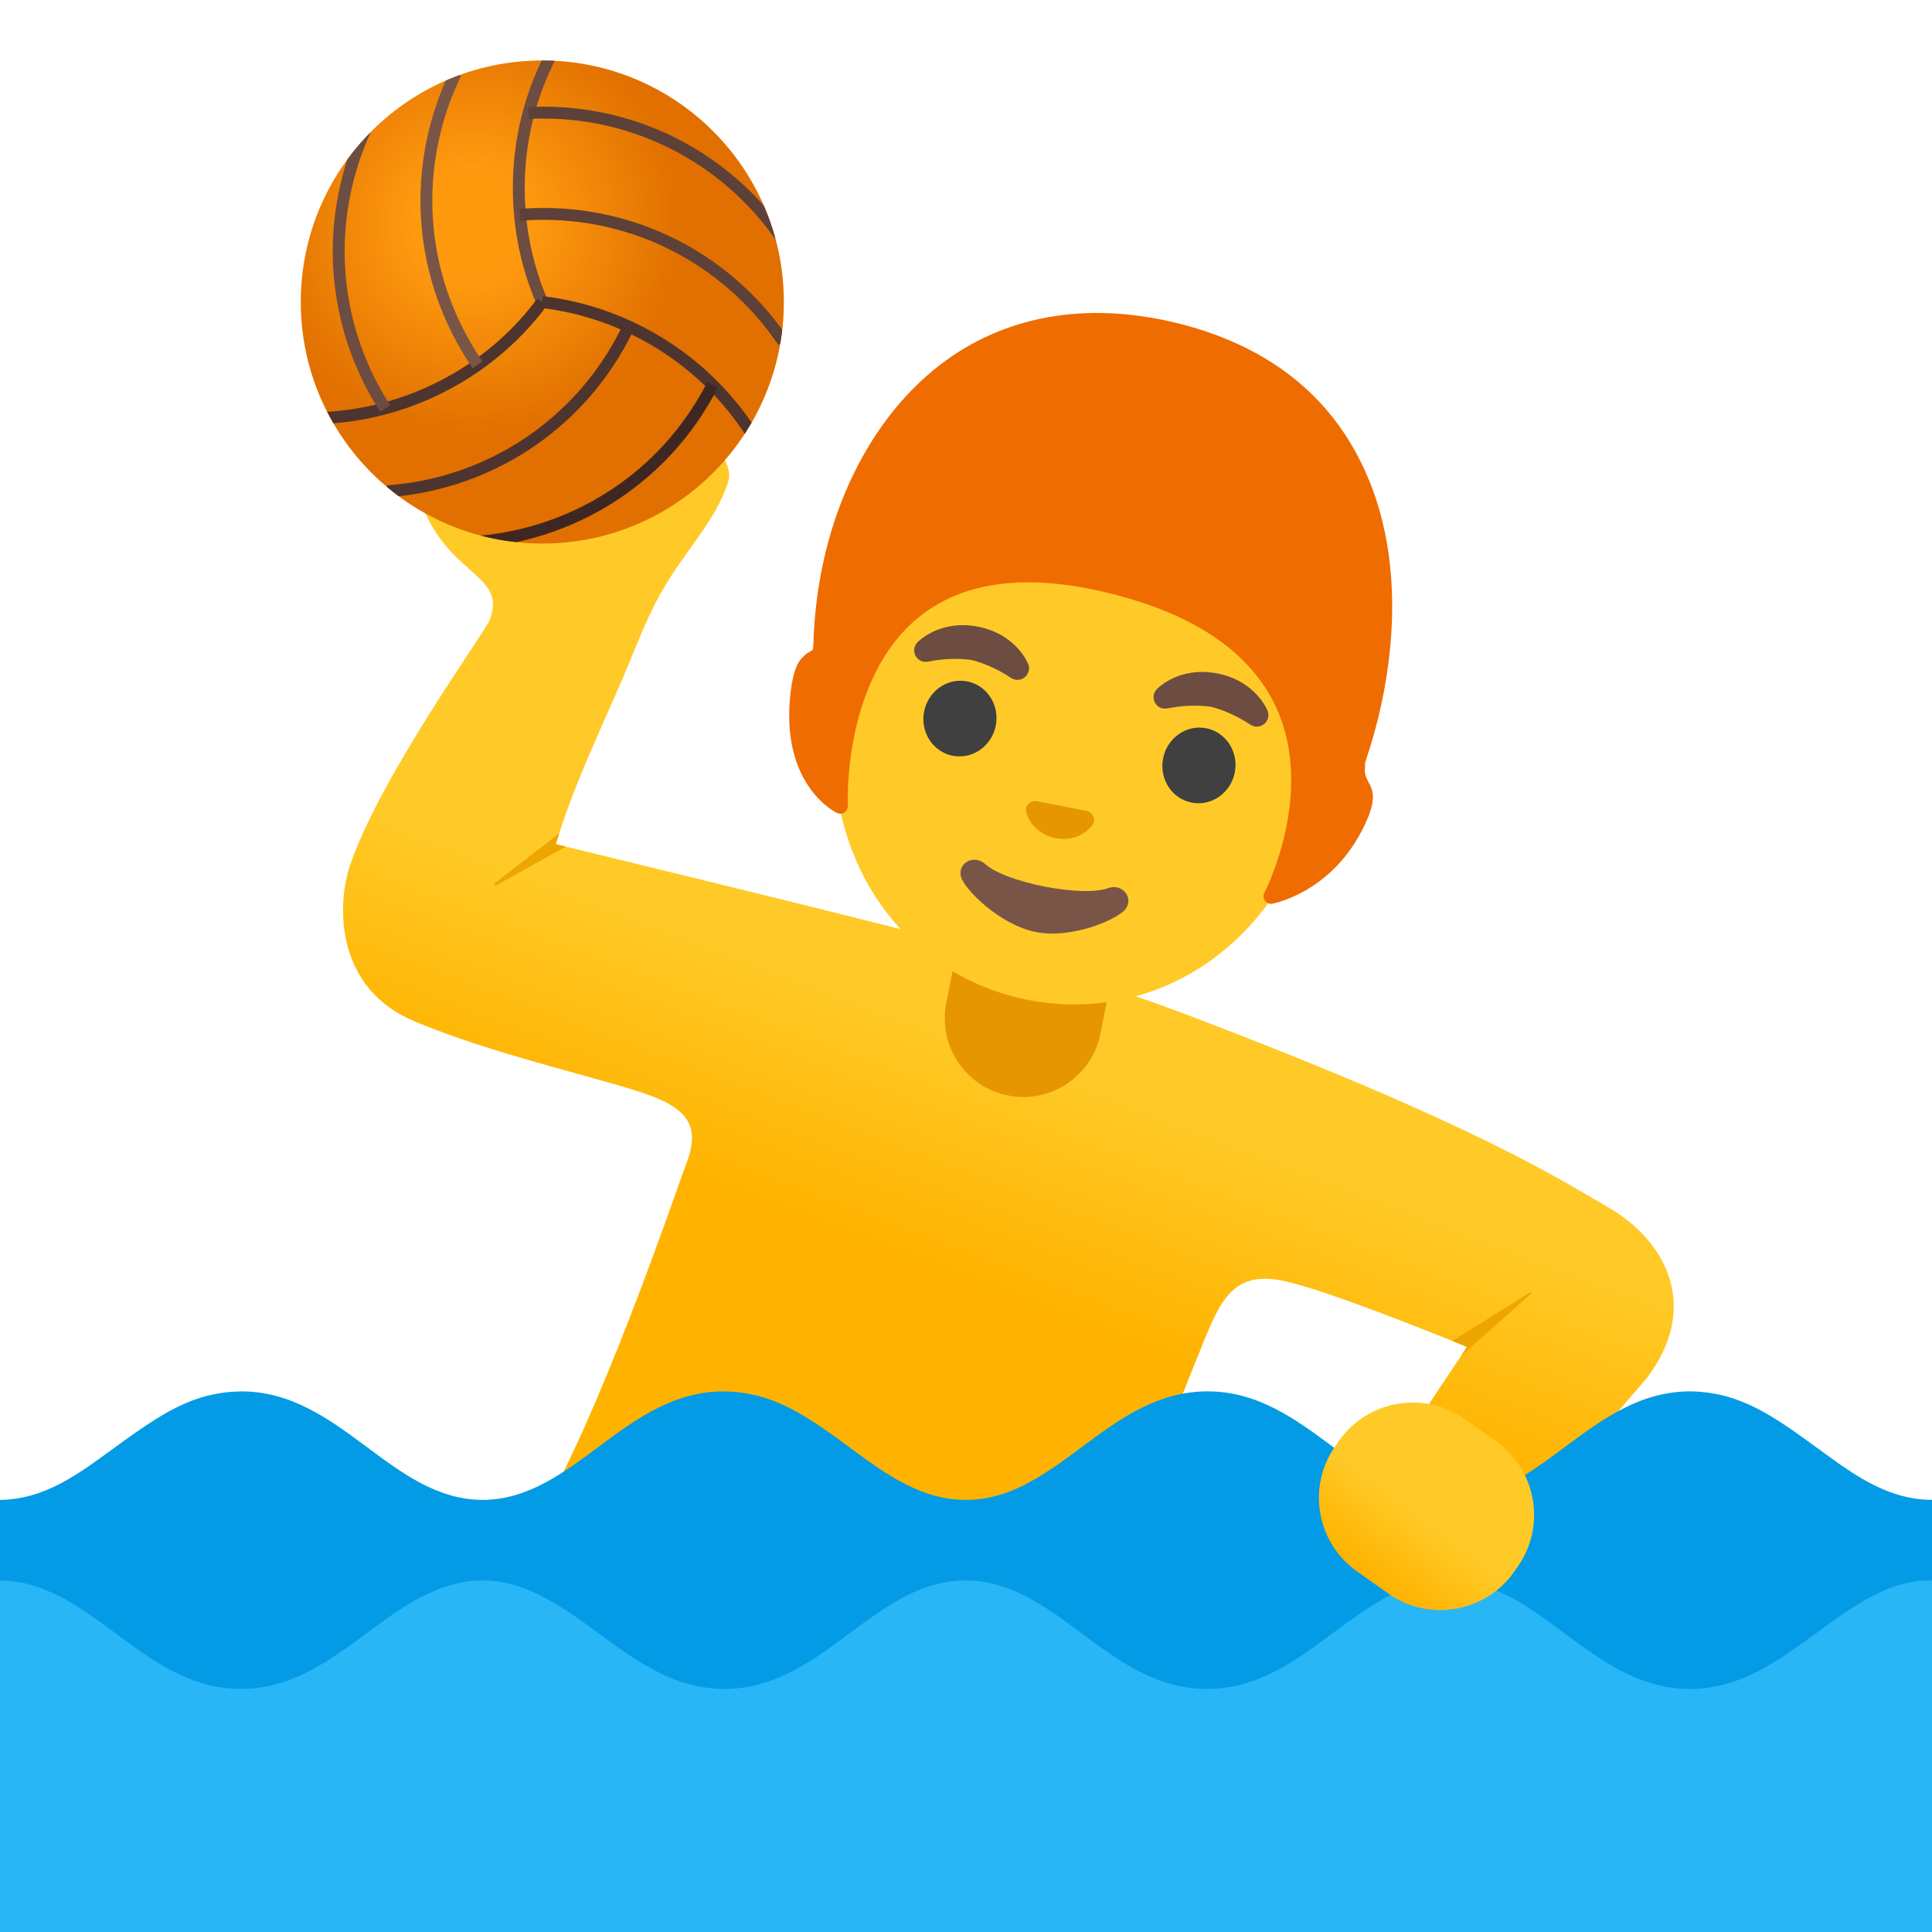
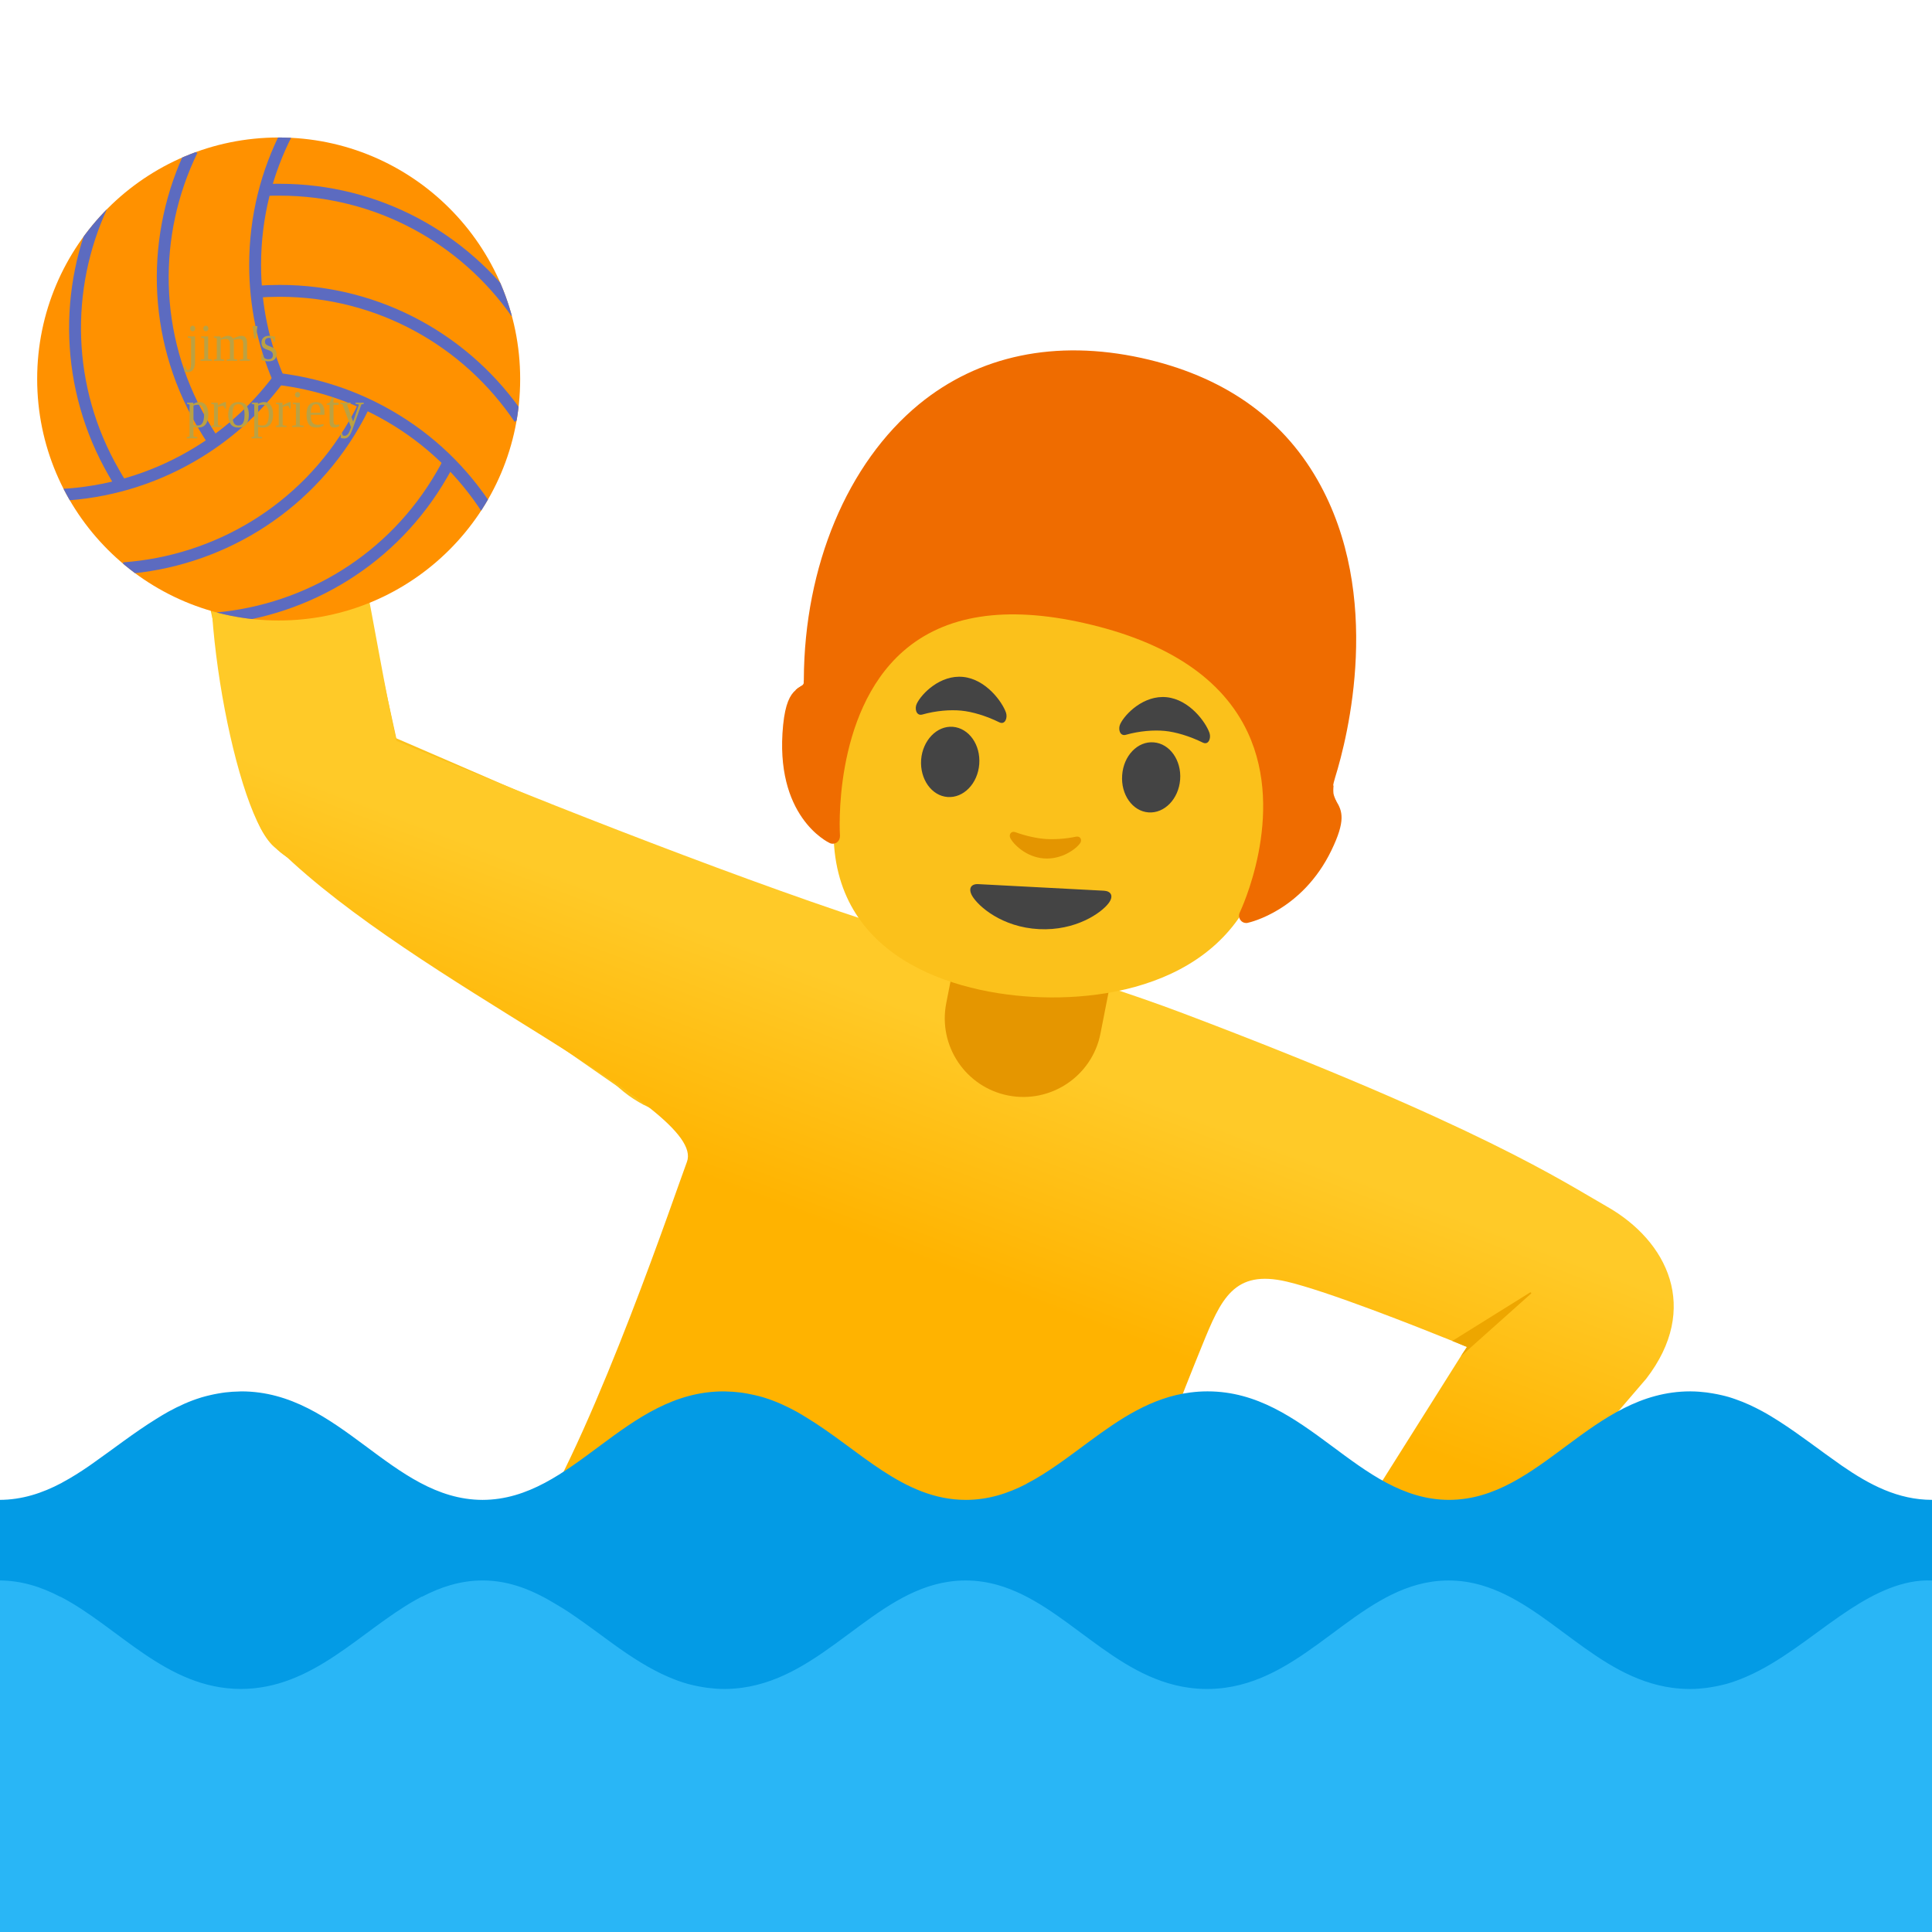
<svg xmlns="http://www.w3.org/2000/svg" xmlns:xlink="http://www.w3.org/1999/xlink" version="1.1" id="Layer_1" x="0px" y="0px" viewBox="0 0 128 128" style="enable-background:new 0 0 128 128;" xml:space="preserve">
-   <defs id="defs23" />
+   <defs id="defs23">
+     <clipPath id="b">
+       <use xlink:href="#a" overflow="visible" id="use18" />
+     </clipPath>
+     <circle id="a" cx="28.56" cy="23.97" r="16" />
+     <clipPath id="b-3">
+       <use xlink:href="#a-7" overflow="visible" id="use18-6" />
+     </clipPath>
+     <circle id="a-7" cx="28.56" cy="23.97" r="16" />
+   </defs>
  <linearGradient id="body_1_" gradientUnits="userSpaceOnUse" x1="60.452" y1="44.724" x2="71.336" y2="73.468" gradientTransform="matrix(1 0 0 -1 0 128)">
    <stop offset="0" style="stop-color:#FFB300" id="stop1" />
    <stop offset="0.5" style="stop-color:#FFCA28" id="stop2" />
  </linearGradient>
-   <path id="body" style="fill:url(#body_1_);" d="M109.07,91.34c-0.09,0.12-10.18,11.85-10.18,11.85l-7.23-5.65l5.12-7.68l0.41-0.62  c0,0-0.36-0.15-0.97-0.4c-2.33-0.94-8.28-3.3-10.97-3.93c-3.5-0.82-4.35,1.14-5.61,4.24c-2.73,6.69-6.25,16.3-6.25,16.3  c-12.53-1.42-25.42-3.77-38.02-4.32c4.24-6.87,9.39-22.16,10.14-24.15c1.36-3.59-1.52-4.22-6.26-5.56  c-3.47-0.98-7.74-2.08-11.76-3.74c-5.25-2.17-5.24-7.69-4.25-10.5c2.09-5.95,8.86-15.24,9.2-16.1c1.13-2.9-2.37-2.9-4.25-7.06  c-0.81-1.81-0.02-3.47,1-5.17c1.25-2.08,3.77-3.01,6.17-3.38c2.42-0.36,4.97-0.29,7.19,0.72c0.47,0.22,1.1,0.42,1.5,0.77  c0.36,0.33,0.41,0.71,0.87,0.91c0.58,0.25,1.17-0.05,1.77,0.35c0.46,0.31,0.8,0.81,0.95,1.33c0.27,0.87,0.87,1.52,0.6,2.38  c-0.83,2.67-3.04,4.72-4.6,7.62c-0.97,1.79-1.66,3.72-2.47,5.59c-1.43,3.3-3.02,6.63-4.12,10.07c-0.08,0.24-0.16,0.48-0.23,0.72  c0,0,0.24,0.06,0.67,0.16c2.71,0.67,13.06,3.17,20,4.92c7.36,1.85,13.93,3.5,20.88,6.12c19.72,7.46,25.23,11.18,28.08,12.8  C110.49,82.22,112.66,86.68,109.07,91.34z" />
-   <path id="tone" style="fill:#EDA600;" d="M37.49,56.09l-4.64,2.58c-0.04,0.02-0.09,0.01-0.12-0.03c-0.02-0.04-0.01-0.09,0.03-0.11  l4.29-3.32c-0.08,0.24-0.16,0.48-0.23,0.72C36.82,55.93,37.06,55.99,37.49,56.09z" />
+   <g fill="#fbc11b" id="g3" transform="translate(-6.537015,-5.243492)" style="enable-background:new 0 0 128 128">
+     <path d="m 31.04,53.4 -5.32,8.71 23.49,16.34 7.24,-14.06 z" id="path1" />
+     <circle cx="28.4" cy="57.72" transform="rotate(-16.403,28.407,57.722)" id="ellipse1" r="5.17" />
+     <path d="m 28.71,35.51 -10,2.04 4.72,21.52 9.99,-2.05 z" id="path2" />
+     <path d="m 14.35,30.2 -0.2,0.25 c -2.23,2.79 -1.78,6.87 1.01,9.1 l 2.86,2.28 c 2.79,2.23 6.87,1.78 9.1,-1.01 l 0.2,-0.25 c 2.23,-2.79 1.78,-6.87 -1.01,-9.1 l -2.86,-2.28 c -2.79,-2.24 -6.87,-1.78 -9.1,1.01 z" id="path3" />
+     <circle cx="52.83" cy="71.42" transform="rotate(-62.774,52.83,71.421)" id="ellipse3" r="7.91" />
+   </g>
+   <path id="body" style="fill:url(#body_1_)" d="m 109.07,91.34 c -0.09,0.12 -10.18,11.85 -10.18,11.85 L 91.218,98.689 96.78,89.86 97.19,89.24 c 0,0 -0.36,-0.15 -0.97,-0.4 -2.33,-0.94 -8.28,-3.3 -10.97,-3.93 -3.5,-0.82 -4.35,1.14 -5.61,4.24 -2.73,6.69 -6.25,16.3 -6.25,16.3 C 60.86,104.03 47.97,101.68 35.37,101.13 39.61,94.26 44.76,78.97 45.51,76.98 46.87,73.39 27.597,65.179 18.511,56.315 15.905,55.336 12.862,39.988 14.335,33.871 c 1.117,-4.64 6.296,-0.404 7.795,-1.114 1.368,-0.648 2.545,9.206 4.139,16.332 C 33.52,52.149 47.857,57.853 57.49,61.01 c 7.36,1.85 13.93,3.5 20.88,6.12 19.72,7.46 25.23,11.18 28.08,12.8 4.04,2.29 6.21,6.75 2.62,11.41 z" />
  <path id="neck_1_" style="fill:#E59600;" d="M66.8,72.58L66.8,72.58c-2.82-0.55-4.66-3.29-4.11-6.11l0.92-4.69l10.22,2l-0.92,4.69  C72.36,71.29,69.62,73.13,66.8,72.58z" />
-   <g id="ball_1_">
-     <g id="g16">
-       <circle style="fill:#FF9100;" cx="35.93" cy="20.01" r="16" id="circle2" />
-       <radialGradient id="SVGID_1_" cx="31.241" cy="113.134" r="17.651" gradientTransform="matrix(1 0 0 -1 0 128)" gradientUnits="userSpaceOnUse">
-         <stop offset="0.209" style="stop-color:#FFA726" id="stop3" />
-         <stop offset="0.792" style="stop-color:#B33F00" id="stop4" />
-       </radialGradient>
-       <circle style="opacity:0.4;fill:url(#SVGID_1_);enable-background:new    ;" cx="35.93" cy="20.01" r="16" id="circle4" />
-       <g id="g15">
-         <g id="g14">
-           <defs id="defs4">
-             <circle id="SVGID_2_" cx="35.93" cy="20.01" r="16" />
-           </defs>
-           <clipPath id="SVGID_3_">
-             <use xlink:href="#SVGID_2_" style="overflow:visible;" id="use4" />
-           </clipPath>
-           <g style="clip-path:url(#SVGID_3_);" clip-path="url(#SVGID_3_)" id="g13">
-             <g id="g6">
-               <path style="fill:none;stroke:#6D4C41;stroke-width:0.787;" d="M35.92,20.02c-1-2.32-1.55-4.88-1.55-7.57        c0-3.17,0.77-6.16,2.13-8.79" id="path4" />
-               <path style="fill:none;stroke:#5D4037;stroke-width:0.787;" d="M35.01,7.49c0.32-0.02,0.65-0.03,0.98-0.03        c6.49,0,12.22,3.22,15.69,8.15" id="path5" />
-               <path style="fill:none;stroke:#5D4037;stroke-width:0.787;" d="M34.45,14.23c0.51-0.04,1.02-0.06,1.54-0.06        c6.62,0,12.46,3.35,15.9,8.46" id="path6" />
-             </g>
-             <g id="g9">
-               <path style="fill:none;stroke:#4E342E;stroke-width:0.787;" d="M35.9,20.01c2.51,0.3,5.01,1.1,7.33,2.44        c2.74,1.58,4.95,3.75,6.55,6.24" id="path7" />
-               <path style="fill:none;stroke:#3E2723;stroke-width:0.787;" d="M47.21,25.5c-0.15,0.29-0.3,0.58-0.47,0.86        c-3.24,5.62-8.9,8.97-14.9,9.52" id="path8" />
-               <path style="fill:none;stroke:#4E342E;stroke-width:0.787;" d="M41.65,21.64c-0.22,0.46-0.46,0.92-0.72,1.37        c-3.31,5.73-9.13,9.11-15.27,9.54" id="path9" />
-             </g>
-             <g id="g12">
-               <path style="fill:none;stroke:#4E342E;stroke-width:0.787;" d="M35.92,20.01c-1.51,2.03-3.45,3.79-5.78,5.13        c-2.75,1.58-5.72,2.41-8.68,2.55" id="path10" />
-               <path style="fill:none;stroke:#6D4C41;stroke-width:0.787;" d="M25.52,27.06c-0.18-0.27-0.35-0.55-0.51-0.83        c-3.24-5.62-3.32-12.19-0.79-17.67" id="path11" />
-               <path style="fill:none;stroke:#795548;stroke-width:0.787;" d="M31.64,24.17c-0.29-0.42-0.56-0.85-0.82-1.31        c-3.31-5.73-3.32-12.47-0.63-18" id="path12" />
-             </g>
-           </g>
-         </g>
-       </g>
-     </g>
-   </g>
  <g id="g23-6" style="display:inline" transform="translate(0,3.8866667e-4)">
    <path id="water_x5F_top_1_-7" style="fill:#039be5" d="M -0.051,128 H 128.01 l -2.3e-4,-28.631 c -2.265,0 -4.153,-1.001 -5.971,-2.256 -0.034,-0.024 -0.068,-0.049 -0.102,-0.072 -1.343,-0.935 -2.663,-1.977 -4.061,-2.873 -0.369,-0.236 -0.742,-0.465 -1.125,-0.672 -0.561,-0.302 -1.136,-0.573 -1.74,-0.783 -0.162,-0.057 -0.324,-0.114 -0.49,-0.162 -0.151,-0.044 -0.305,-0.081 -0.459,-0.117 -0.196,-0.047 -0.396,-0.085 -0.598,-0.119 -0.133,-0.022 -0.265,-0.046 -0.4,-0.062 -0.332,-0.041 -0.67,-0.068 -1.02,-0.07 -0.015,-9.5e-5 -0.03,-0.002 -0.045,-0.002 -0.003,3e-6 -0.006,-8e-6 -0.01,0 -6.563,0 -9.923,7.174 -15.98,7.189 -0.003,8e-6 -0.006,-5e-6 -0.01,0 -0.003,-5e-6 -0.006,8e-6 -0.01,0 -6.047,-0.016 -9.418,-7.189 -15.98,-7.189 -0.003,0 -0.006,-4e-6 -0.01,0 -0.003,-4e-6 -0.006,0 -0.01,0 -0.387,0 -0.761,0.027 -1.127,0.074 -2.584,0.331 -4.674,1.757 -6.693,3.248 -1.375,1.012 -2.717,2.053 -4.16,2.799 v 0.008 c -1.237,0.64 -2.548,1.061 -4.02,1.061 -4.165,0 -7.07,-3.354 -10.596,-5.479 -0.193,-0.117 -0.383,-0.237 -0.58,-0.346 -0.688,-0.377 -1.399,-0.707 -2.154,-0.941 -0.03,-0.009 -0.06,-0.02 -0.09,-0.029 -0.206,-0.062 -0.417,-0.112 -0.629,-0.16 -0.139,-0.032 -0.28,-0.06 -0.422,-0.086 -0.165,-0.029 -0.33,-0.058 -0.5,-0.078 -0.313,-0.038 -0.631,-0.062 -0.959,-0.066 -0.024,-1.94e-4 -0.046,-0.004 -0.07,-0.004 -0.007,0 -0.013,-1.5e-5 -0.02,0 -0.007,-1.5e-5 -0.015,0 -0.021,0 -6.563,0 -9.921,7.174 -15.979,7.189 -6.047,-0.016 -9.418,-7.189 -15.98,-7.189 -0.007,0 -0.013,-1.5e-5 -0.02,0 -0.007,-1.5e-5 -0.015,0 -0.021,0 -0.026,0 -0.05,0.006 -0.076,0.006 -0.326,0.004 -0.646,0.027 -0.957,0.064 -0.157,0.019 -0.311,0.046 -0.465,0.072 -0.161,0.028 -0.321,0.059 -0.479,0.096 -0.205,0.047 -0.408,0.097 -0.607,0.156 -0.024,0.007 -0.048,0.016 -0.072,0.023 -0.748,0.23 -1.452,0.555 -2.133,0.926 -0.275,0.15 -0.541,0.317 -0.809,0.482 -1.47,0.91 -2.85,1.995 -4.25,2.977 -0.072,0.051 -0.144,0.103 -0.217,0.152 -0.57,0.392 -1.148,0.758 -1.742,1.076 -0.025,0.013 -0.048,0.03 -0.072,0.043 -1.267,0.669 -2.61,1.115 -4.121,1.115 z" />
    <path id="water_x5F_bottom_1_-5" style="display:inline;fill:#29b6f6" d="M -0.061,128 H 144 l -0.029,-16.1 c -6.57,0 -10.158,-6.946 -16,-7.189 -1.902,-0.079 -3.742,0.829 -5.387,1.898 -0.006,0.004 -0.013,0.008 -0.019,0.012 -1.983,1.293 -3.864,2.934 -6.002,4.053 -0.288,0.15 -0.58,0.293 -0.879,0.42 -0.422,0.181 -0.853,0.344 -1.301,0.469 -0.07,0.019 -0.141,0.035 -0.211,0.053 -0.274,0.07 -0.554,0.125 -0.84,0.17 -0.084,0.013 -0.168,0.028 -0.254,0.039 -0.357,0.045 -0.721,0.076 -1.098,0.076 h -0.006 -0.004 c -0.409,0 -0.806,-0.03 -1.191,-0.082 -0.001,-1.8e-4 -0.003,1.8e-4 -0.004,0 -5.029,-0.689 -8.191,-5.523 -12.643,-6.799 -0.343,-0.098 -0.693,-0.176 -1.053,-0.229 -0.361,-0.053 -0.729,-0.08 -1.109,-0.08 -0.377,0 -0.744,0.028 -1.102,0.08 -5.03,0.734 -8.281,6.287 -13.699,7.027 -0.387,0.053 -0.785,0.082 -1.195,0.082 h -0.004 c -0.409,0 -0.806,-0.03 -1.191,-0.082 -0.001,-1.8e-4 -0.003,1.8e-4 -0.004,0 -5.029,-0.689 -8.191,-5.523 -12.643,-6.799 -0.343,-0.098 -0.693,-0.176 -1.053,-0.229 -0.361,-0.053 -0.729,-0.08 -1.109,-0.08 -0.377,0 -0.744,0.028 -1.102,0.08 -5.03,0.734 -8.281,6.287 -13.699,7.027 -0.387,0.053 -0.785,0.082 -1.195,0.082 h -0.004 c -0.377,-3.8e-4 -0.741,-0.031 -1.098,-0.076 -0.088,-0.011 -0.175,-0.025 -0.262,-0.039 -0.283,-0.044 -0.562,-0.101 -0.834,-0.17 -0.068,-0.017 -0.138,-0.032 -0.205,-0.051 -0.444,-0.123 -0.871,-0.284 -1.289,-0.463 -0.311,-0.132 -0.615,-0.281 -0.914,-0.438 -1.26,-0.662 -2.43,-1.506 -3.582,-2.361 -0.725,-0.538 -1.45,-1.057 -2.184,-1.547 -0.225,-0.15 -0.456,-0.282 -0.684,-0.422 -1.512,-0.926 -3.096,-1.623 -4.939,-1.623 -1.476,0 -2.789,0.438 -4.031,1.084 v -0.016 c -0.13,0.068 -0.258,0.139 -0.387,0.211 -3.683,2.061 -6.811,5.9 -11.602,5.91 -4.958,-0.011 -8.096,-4.114 -11.951,-6.111 v 0.012 c -1.252,-0.656 -2.58,-1.09 -4.07,-1.09 z" />
  </g>
  <path id="tone_1_" style="fill:#EDA600;" d="M101.44,85.65c0.02,0.02,0.01,0.04-0.01,0.06l-4.65,4.15l0.41-0.62  c0,0-0.36-0.15-0.97-0.4l5.15-3.21C101.4,85.62,101.43,85.62,101.44,85.65z" />
-   <path id="head" style="fill:#FFCA28;" d="M76.17,25.19L76.17,25.19L76.17,25.19c-8.39-1.64-17.91,5.8-20.44,18.71  c-2.52,12.84,4.24,20.75,12.39,22.35s17.4-3.18,19.91-16.02C90.56,37.32,84.55,26.83,76.17,25.19z" />
-   <g id="eyes">
-     <ellipse transform="matrix(0.1924 -0.9813 0.9813 0.1924 4.6423 100.8578)" style="fill:#404040;" cx="63.6" cy="47.61" rx="2.51" ry="2.42" id="ellipse16" />
-     <ellipse transform="matrix(0.1924 -0.9813 0.9813 0.1924 14.3866 118.9099)" style="fill:#404040;" cx="79.44" cy="50.71" rx="2.51" ry="2.42" id="ellipse17" />
-   </g>
-   <path id="mouth" style="fill:#795548;" d="M73.39,58.85c-1.71,0.61-6.75-0.38-8.1-1.59c-0.78-0.7-1.84-0.07-1.63,0.8  c0.21,0.86,2.59,3.22,4.97,3.69s5.44-0.83,5.96-1.55C75.1,59.47,74.37,58.49,73.39,58.85z" />
-   <path id="nose" style="fill:#E59600;" d="M72.2,53.81c-0.05-0.03-0.1-0.05-0.15-0.07l-3.41-0.67c-0.05,0-0.11,0-0.16,0.01  c-0.33,0.06-0.57,0.35-0.49,0.72c0.08,0.37,0.57,1.46,1.94,1.73c1.37,0.27,2.23-0.56,2.45-0.87C72.59,54.35,72.48,54,72.2,53.81z" />
-   <g id="swimming_x5F_cap" style="fill:#ef6c00;fill-opacity:1">
-     <radialGradient id="SVGID_4_" cx="72.26" cy="87.692" r="19.774" gradientTransform="matrix(1 0 0 -1 0 128)" gradientUnits="userSpaceOnUse">
-       <stop offset="0" style="stop-color:#00BFA5" id="stop17" />
-       <stop offset="1" style="stop-color:#00AB94" id="stop18" />
-     </radialGradient>
-     <path style="fill:#ef6c00;fill-opacity:1" d="M90.61,51.72c0.42,0.7,0.64,1.35-0.41,3.36c-2.11,4.04-5.74,4.76-5.9,4.79   c-0.03,0.01-0.06,0.01-0.09,0.01c-0.16,0-0.31-0.07-0.4-0.2c-0.12-0.16-0.13-0.36-0.04-0.53c0.03-0.07,3.37-6.53,0.81-12.21   c-1.66-3.68-5.41-6.26-11.17-7.66c-5.42-1.32-9.66-0.77-12.61,1.67c-4.99,4.13-4.64,12.35-4.63,12.43c0,0.18-0.08,0.35-0.23,0.45   c-0.14,0.09-0.33,0.11-0.49,0.03s-3.82-1.91-3.06-8.09c0.18-1.44,0.52-2.03,0.92-2.35c0.12-0.11,0.25-0.19,0.38-0.26   c0.17-0.09,0.2-0.11,0.2-0.4v-0.05c0.2-7.7,3.33-14.63,8.38-18.53c4.21-3.24,9.56-4.22,15.48-2.83c5.57,1.32,9.62,4.19,12.03,8.54   c4.41,7.95,1.72,17.5,0.79,20.23C90.23,51.12,90.4,51.38,90.61,51.72z" id="path18" />
-     <path style="fill:#ef6c00;fill-opacity:1" d="M55.42,48.43c0,0-0.34-1.73-0.86-3.11c-0.4-1.02-0.97-1.64-1.25-1.9c0.12-0.11,0.25-0.19,0.38-0.26   c0.17-0.09,0.2-0.11,0.2-0.4c0.23,0.12,0.8,0.52,1.43,1.71C56.02,45.81,55.42,48.43,55.42,48.43z" id="path19" />
-     <path style="fill:#ef6c00;fill-opacity:1" d="M86.18,55.48c0,0,1.46-2.03,2.63-2.92c1.19-0.91,1.82-0.79,1.82-0.79s-0.18-0.37-0.2-0.59   s0.02-0.52,0.02-0.52s-0.63,0.06-1.85,0.79C86.65,52.65,86.18,55.48,86.18,55.48z" id="path20" />
-   </g>
-   <g id="eyebrows">
-     <path style="fill:#6D4C41;" d="M83.97,47.07L83.97,47.07c0,0-0.76-1.95-3.31-2.45s-3.99,1.01-3.99,1.01l0,0   c-0.11,0.11-0.2,0.25-0.23,0.41c-0.08,0.42,0.19,0.82,0.61,0.9c0.09,0.02,0.31-0.01,0.33-0.01c1.65-0.33,2.85-0.1,2.85-0.1   s1.19,0.24,2.59,1.17c0.02,0.01,0.22,0.12,0.3,0.13c0.42,0.08,0.82-0.19,0.9-0.61C84.06,47.38,84.03,47.22,83.97,47.07z" id="path21" />
-     <path style="fill:#6D4C41;" d="M68.11,43.97L68.11,43.97c0,0-0.76-1.95-3.31-2.45c-2.55-0.5-3.99,1.01-3.99,1.01l0,0   c-0.11,0.11-0.2,0.25-0.23,0.41c-0.08,0.42,0.19,0.82,0.61,0.9c0.09,0.02,0.31-0.01,0.33-0.01c1.65-0.33,2.85-0.1,2.85-0.1   s1.19,0.24,2.59,1.17c0.02,0.01,0.22,0.12,0.3,0.13c0.42,0.08,0.82-0.19,0.9-0.61C68.2,44.28,68.18,44.12,68.11,43.97z" id="path22" />
-   </g>
  <linearGradient id="hand_2_" gradientUnits="userSpaceOnUse" x1="222.723" y1="-1979.973" x2="222.408" y2="-1991.079" gradientTransform="matrix(0.7216 0.5127 0.5792 -0.8152 1083.598 -1632.477)">
    <stop offset="0.5" style="stop-color:#FFCA28" id="stop22" />
    <stop offset="1" style="stop-color:#FFB300" id="stop23" />
  </linearGradient>
-   <path id="hand_1_" style="fill:url(#hand_2_);" d="M91.98,105.58l-2.1-1.49c-2.67-1.9-3.3-5.63-1.4-8.3l0.26-0.37  c1.9-2.67,5.63-3.3,8.3-1.4l2.1,1.49c2.67,1.9,3.3,5.63,1.4,8.3l-0.26,0.37C98.39,106.84,94.65,107.47,91.98,105.58z" />
+   <path d="m 71.307,39.068 c 11.4,0.627 13.71,7.155 12.76,16.098 -0.98,9.274 -9.5,11.219 -15.61,10.881 -6.02,-0.331 -14.13,-3.12 -13.15,-12.459 0.95,-8.942 4.61,-15.147 16,-14.52 z" fill="#fbc11b" id="path13" style="stroke-width:0.849" />
+   <path d="m 74.347,51.353 c -0.1,1.28 0.68,2.39 1.74,2.47 1.06,0.08 2,-0.89 2.1,-2.17 0.1,-1.28 -0.69,-2.39 -1.75,-2.47 -1.06,-0.09 -2,0.88 -2.09,2.17 m -9.47,-0.72 c -0.1,1.28 -1.04,2.25 -2.1,2.17 -1.06,-0.08 -1.84,-1.19 -1.75,-2.47 0.1,-1.28 1.04,-2.26 2.1,-2.18 1.07,0.09 1.85,1.19 1.75,2.48" fill="#444444" id="path14" />
+   <path d="m 67.267,55.133 c 0.69,0.25 1.42,0.41 1.99,0.45 0.57,0.04 1.31,0 2.03,-0.15 0.31,-0.06 0.41,0.23 0.28,0.42 -0.25,0.38 -1.22,1.11 -2.41,1.02 -1.19,-0.09 -2.04,-0.96 -2.23,-1.37 -0.09,-0.2 0.05,-0.47 0.34,-0.37 z" fill="#e49500" id="path15" />
+   <path d="m 66.218,47.86 c -0.879,-0.433 -1.808,-0.71 -2.534,-0.779 -0.726,-0.069 -1.668,0 -2.585,0.26 -0.395,0.104 -0.522,-0.398 -0.357,-0.727 0.318,-0.658 1.554,-1.921 3.069,-1.766 1.515,0.156 2.598,1.662 2.84,2.371 0.115,0.346 -0.064,0.814 -0.433,0.64 z" fill="#e49500" id="path15-5" style="fill:#444444;fill-opacity:1;stroke-width:1.485" />
+   <path d="m 79.7,49.204 c -0.879,-0.433 -1.808,-0.71 -2.534,-0.779 -0.726,-0.069 -1.668,0 -2.585,0.26 -0.395,0.104 -0.522,-0.398 -0.357,-0.727 0.318,-0.658 1.554,-1.921 3.069,-1.766 1.515,0.156 2.598,1.662 2.84,2.371 0.115,0.346 -0.064,0.814 -0.433,0.64 z" fill="#e49500" id="path15-5-2" style="fill:#444444;fill-opacity:1;stroke-width:1.485" />
+   <path d="m 54.747,46.283 c 0.74,-0.43 1.25,-1.15 1.86,-1.75 1.96,-1.93 4.84,-2.56 7.57,-2.92 3.82,-0.51 7.75,-0.66 11.48,0.29 3.73,0.95 7.27,3.12 9.24,6.43" fill="none" id="path16" />
+   <g id="g25" transform="translate(-10.09732,1.139128)">
+     <defs id="defs17">
+       <circle id="circle1" cx="28.56" cy="23.97" r="16" />
+     </defs>
+     <use xlink:href="#a-7" overflow="visible" fill="#ff9100" id="use17" />
+     <clipPath id="clipPath1">
+       <use xlink:href="#a-7" overflow="visible" id="use1" />
+     </clipPath>
+     <g clip-path="url(#b-3)" fill="none" stroke="#5c6bc0" stroke-width="0.787" id="g24">
+       <path d="M 28.55,23.98 C 27.55,21.66 27,19.1 27,16.41 c 0,-3.17 0.77,-6.16 2.13,-8.79" id="path18" />
+       <path d="m 27.64,11.45 c 0.32,-0.02 0.65,-0.02 0.98,-0.02 6.49,0 12.22,3.22 15.69,8.15 M 27.08,18.19 c 0.51,-0.04 1.02,-0.06 1.54,-0.06 6.62,0 12.46,3.35 15.9,8.46" id="path19" />
+       <g id="g21">
+         <path d="m 28.53,23.97 c 2.51,0.3 5.01,1.1 7.33,2.44 2.75,1.58 4.95,3.75 6.55,6.24" id="path20" />
+         <path d="m 39.84,29.45 c -0.15,0.29 -0.3,0.58 -0.47,0.86 -3.24,5.62 -8.9,8.97 -14.9,9.52 m 9.81,-14.24 c -0.22,0.46 -0.46,0.92 -0.72,1.37 -3.31,5.73 -9.13,9.11 -15.28,9.55" id="path21" />
+       </g>
+       <g id="g23">
+         <path d="m 28.55,23.97 a 18.97,18.97 0 0 1 -5.78,5.13 19.2,19.2 0 0 1 -8.68,2.55" id="path22" />
+         <path d="M 18.15,31.01 C 17.97,30.74 17.8,30.46 17.64,30.17 14.4,24.55 14.32,17.97 16.85,12.5 m 7.42,15.63 c -0.29,-0.42 -0.56,-0.86 -0.82,-1.31 -3.31,-5.73 -3.32,-12.47 -0.63,-18" id="path23" />
+       </g>
+     </g>
+     <text xml:space="preserve" style="writing-mode:lr-tb;direction:ltr;white-space:pre;inline-size:57.739;display:inline;fill:#bba143;fill-opacity:1" x="23.991" y="30.52" id="text31" transform="matrix(0.2681133,0,0,0.2925339,15.98385,13.83485)">
+       <tspan x="23.991" y="30.52" id="tspan1">jim's </tspan>
+       <tspan x="23.991" y="45.52" id="tspan2">propriety</tspan>
+     </text>
+   </g>
+   <path d="m 73.134,59.012 c -0.581,-0.027 -4.156,-0.218 -4.156,-0.218 0,0 -3.575,-0.191 -4.156,-0.218 -0.481,-0.029 -0.694,0.285 -0.413,0.779 0.405,0.691 1.977,2.077 4.42,2.202 2.443,0.126 4.147,-1.082 4.623,-1.723 0.35,-0.468 0.162,-0.794 -0.318,-0.823 z" fill="#444444" id="path31" />
+   <g id="swimming_x5F_cap" style="fill:#ef6c00;fill-opacity:1" transform="matrix(0.9555428,-0.01989605,0.02030015,0.9749505,0.8947951,4.447317)">
+     <radialGradient id="SVGID_4_" cx="72.26" cy="87.692" r="19.774" gradientTransform="matrix(1,0,0,-1,0,128)" gradientUnits="userSpaceOnUse">
+       <stop offset="0" style="stop-color:#00BFA5" id="stop17" />
+       <stop offset="1" style="stop-color:#00AB94" id="stop18" />
+     </radialGradient>
+     <path style="fill:#ef6c00;fill-opacity:1" d="m 90.61,51.72 c 0.42,0.7 0.64,1.35 -0.41,3.36 -2.11,4.04 -5.74,4.76 -5.9,4.79 -0.03,0.01 -0.06,0.01 -0.09,0.01 -0.16,0 -0.31,-0.07 -0.4,-0.2 -0.12,-0.16 -0.13,-0.36 -0.04,-0.53 0.03,-0.07 3.37,-6.53 0.81,-12.21 -1.66,-3.68 -5.41,-6.26 -11.17,-7.66 -5.42,-1.32 -9.66,-0.77 -12.61,1.67 -4.99,4.13 -4.64,12.35 -4.63,12.43 0,0.18 -0.08,0.35 -0.23,0.45 -0.14,0.09 -0.33,0.11 -0.49,0.03 -0.16,-0.08 -3.82,-1.91 -3.06,-8.09 0.18,-1.44 0.52,-2.03 0.92,-2.35 0.12,-0.11 0.25,-0.19 0.38,-0.26 0.17,-0.09 0.2,-0.11 0.2,-0.4 v -0.05 c 0.2,-7.7 3.33,-14.63 8.38,-18.53 4.21,-3.24 9.56,-4.22 15.48,-2.83 5.57,1.32 9.62,4.19 12.03,8.54 4.41,7.95 1.72,17.5 0.79,20.23 -0.34,1 -0.17,1.26 0.04,1.6 z" id="path18-6" />
+     <path style="fill:#ef6c00;fill-opacity:1" d="m 55.42,48.43 c 0,0 -0.34,-1.73 -0.86,-3.11 -0.4,-1.02 -0.97,-1.64 -1.25,-1.9 0.12,-0.11 0.25,-0.19 0.38,-0.26 0.17,-0.09 0.2,-0.11 0.2,-0.4 0.23,0.12 0.8,0.52 1.43,1.71 0.7,1.34 0.1,3.96 0.1,3.96 z" id="path19-7" />
+     <path style="fill:#ef6c00;fill-opacity:1" d="m 86.18,55.48 c 0,0 1.46,-2.03 2.63,-2.92 1.19,-0.91 1.82,-0.79 1.82,-0.79 0,0 -0.18,-0.37 -0.2,-0.59 -0.02,-0.22 0.02,-0.52 0.02,-0.52 0,0 -0.63,0.06 -1.85,0.79 -1.95,1.2 -2.42,4.03 -2.42,4.03 z" id="path20-5" />
+   </g>
</svg>
